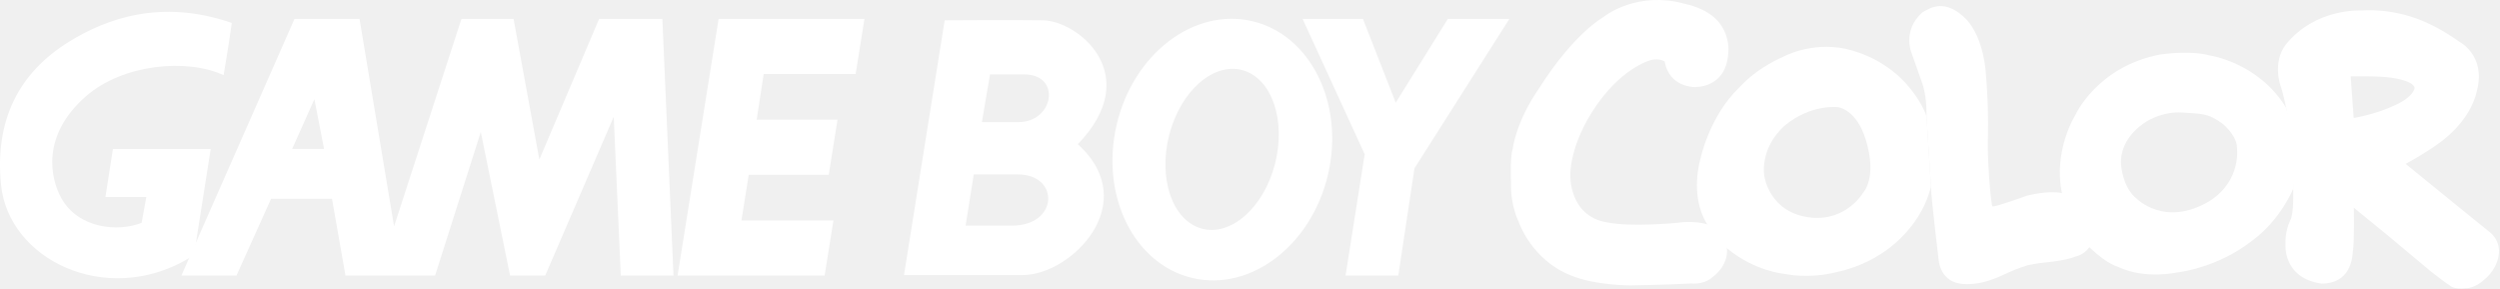
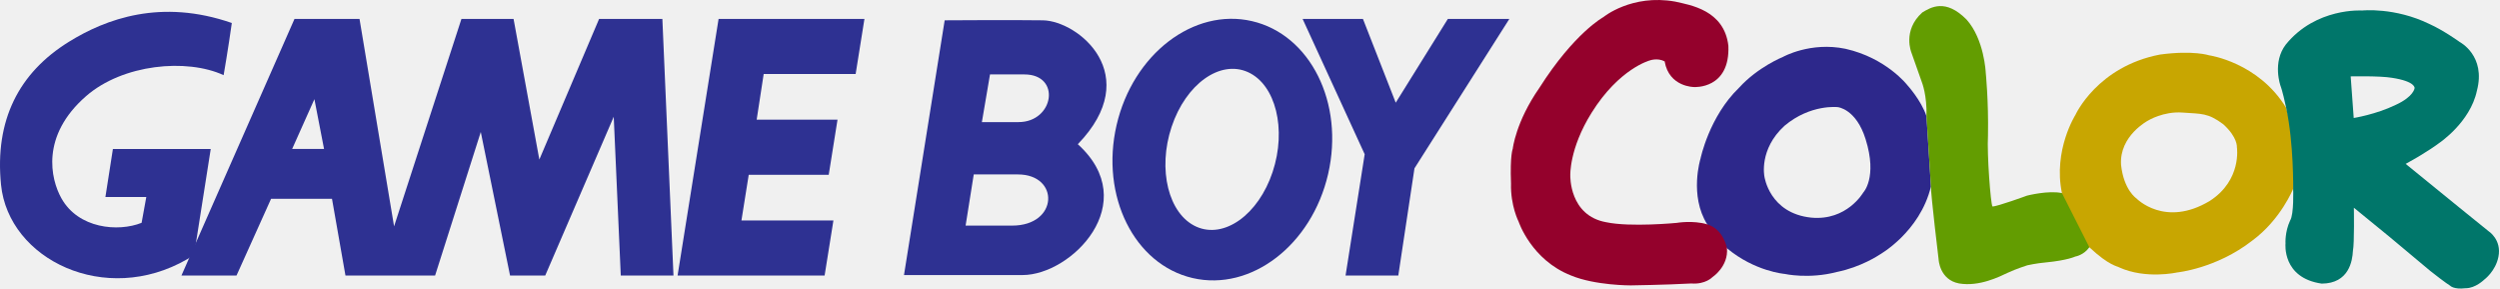
<svg xmlns="http://www.w3.org/2000/svg" version="1.1" id="Ebene_2" x="0px" y="0px" width="566.93px" height="65.438px" viewBox="0 0 566.93 65.438" enable-background="new 0 0 566.93 65.438" xml:space="preserve">
-   <defs id="defs16" />
-   <path id="path5256" fill="#2D288B" d="M437.047,26.359c-1.192-3.612-4.341-7.049-4.341-7.049s-4.731-6.146-14.024-8.242  c-7.956-1.664-14.208,1.845-14.208,1.845s-5.677,2.275-9.943,6.978c-6.796,6.542-8.749,16.088-8.749,16.088  s-2.604,8.314,1.521,14.896l4.482,5.422c6.326,5.279,13.087,5.819,13.087,5.819s5.46,1.229,11.824-0.434  c5.563-1.122,9.614-3.869,9.614-3.869s9.222-5.097,11.749-15.509L437.047,26.359z M422.69,43.676c0,0-3.686,6.437-11.782,5.675  c-9.51-0.975-10.628-9.325-10.628-9.325s-1.305-6.146,4.553-11.498c5.931-4.987,12.113-4.229,12.113-4.229s4.154,0.397,6.292,7.268  C425.982,40.314,422.69,43.676,422.69,43.676" style="fill:#ffffff;fill-opacity:1" />
-   <path id="path5262" fill="#639D01" d="M467.773,43.787c-3.044-0.672-7.917,0.575-7.917,0.575s-6.796,2.493-7.845,2.458  c-0.396-0.577-1.263-11.677-1.012-16.123c0.146-7.846-0.509-14.243-0.509-14.243s-0.323-7.558-4.373-12.039  c-4.771-4.811-8.101-2.747-10.016-1.593c-4.591,4.122-2.457,9.146-2.457,9.146l2.389,6.762c0,0,1.155,2.894,1.012,7.628  l1.012,15.944c0,2.133,1.737,16.484,1.737,16.484s0.176,4.665,4.661,5.496c4.593,0.759,9.109-1.52,11.025-2.423  c1.917-0.901,4.447-1.697,4.447-1.697s2.098-0.471,4.194-0.65c4.916-0.472,6.688-1.338,6.688-1.338s1.901-0.286,3.184-2.099  C475.271,54.265,476.819,45.773,467.773,43.787" style="fill:#ffffff;fill-opacity:1" />
-   <path id="path5264" fill="#94012C" d="M387.3,50.872c-3.229-0.969-6.938-0.327-6.938-0.327s-10.485,1.011-15.945-0.146  c-8.457-1.48-8.174-10.592-8.174-10.592s-0.283-6.039,4.813-14.208c6.289-10.088,13.23-11.895,13.23-11.895s1.733-0.649,3.36,0.217  c1.013,5.854,6.688,5.818,6.688,5.818s8.171,0.545,7.771-9.359c-0.938-8.138-8.782-9.257-12.074-10.018  c-9.864-1.771-16.269,3.508-16.269,3.508s-6.614,3.578-14.531,16.051c-5.391,7.735-6.04,13.811-6.04,13.811  s-0.649,1.446-0.396,7.883c-0.145,5.023,1.737,8.676,1.737,8.676s2.854,8.645,11.891,12.187c5.497,2.276,13.525,2.241,13.525,2.241  s7.771-0.108,13.733-0.435c3.255,0.252,4.812-1.447,4.812-1.447s3.648-2.385,3.289-6.543  C391.782,56.294,391.074,51.999,387.3,50.872" style="fill:#ffffff;fill-opacity:1" />
-   <path id="path5266" fill="#2E3192" d="M152.788,62.488h-11.956l-1.598-36.012l-15.545,36.012h-7.975l-6.642-32.557L98.705,62.488  H78.374l-3.057-17.403H61.495l-7.84,17.403H41.16l25.652-58.2h14.749L89.4,51.328l15.285-47.041h11.823l5.848,31.893l13.56-31.893  h14.351L152.788,62.488z M73.515,33.781l-2.189-11.29l-5.049,11.29H73.515" style="fill:#ffffff;fill-opacity:1" />
-   <path id="path5268" fill="#2E3192" d="M187.072,62.488l1.998-12.488h-20.866l1.654-10.365h18.148L190,27.14h-18.341l1.594-10.366  h20.861l1.995-12.486h-33.087l-9.305,58.2H187.072" style="fill:#ffffff;fill-opacity:1" />
-   <path id="path5270" fill="#2E3192" d="M342.419,4.287h-13.954l-11.827,19l-7.438-19h-13.688l14.084,30.692l-4.339,27.508h11.963  l3.671-24.315L342.419,4.287" style="fill:#ffffff;fill-opacity:1" />
-   <path id="path5272" fill="#2E3192" d="M253.306,28.382c3.714-16.093,17.469-26.654,30.717-23.591  c13.256,3.063,20.989,18.586,17.278,34.679c-3.714,16.089-17.467,26.652-30.721,23.589  C257.327,59.996,249.595,44.469,253.306,28.382z M271.405,51.405c6.327,2.83,14.078-2.721,17.302-12.398  c3.223-9.685,0.714-19.828-5.614-22.659c-6.328-2.832-14.069,2.722-17.298,12.404C262.568,38.435,265.082,48.573,271.405,51.405" style="fill:#ffffff;fill-opacity:1" />
-   <path id="path5276" fill="#2E3192" d="M224.595,16.877c0,0,0.265,0,7.786,0c8.439,0,6.727,10.812-1.316,10.812  c-6.596,0-8.313,0-8.313,0L224.595,16.877z M220.906,39.556c0,0,2.505,0,10.021,0c9.499,0,9.233,11.605-1.317,11.605  c-6.59,0-10.55,0-10.55,0L220.906,39.556L220.906,39.556z M214.311,4.607l-9.229,57.767c0,0,19.122,0,26.903,0  c11.076,0,27.276-16.326,12.531-29.672c15.162-15.692,0.126-27.955-7.916-28.095c-6.461-0.104-22.416,0-22.416,0H214.311" style="fill:#ffffff;fill-opacity:1" />
-   <path id="path5274" fill="#2E3192" d="M15.648,9.468C4.252,16.521-1.228,27.271,0.231,41.89C1.928,58.847,23.887,69.53,42.49,58.769  c1.629-0.94,0.992-0.792,1.595-1.331l3.723-23.656H25.614l-1.702,10.897h9.276l-1.065,5.85c-5.314,2.125-14.352,1.327-18.204-5.582  c-2.44-4.376-4.703-14.142,5.583-23.124c8.369-7.309,22.856-8.633,31.23-4.78c0,0,1.062-6.111,1.857-11.829  C36.511-0.366,24.018,4.287,15.648,9.468" style="fill:#ffffff;fill-opacity:1" />
-   <path id="path5258" fill="#C8A601" d="M518.642,24.443c-6.325-10.339-17.46-11.894-17.46-11.894s-3.543-1.194-11.133-0.183  c-14.246,2.713-19.2,13.667-19.2,13.667s-5.099,8.024-3.074,17.75l6.224,12.292c4.59,4.302,6.469,4.302,6.757,4.558  c6.076,2.747,13.125,1.156,13.125,1.156s8.895-0.867,17.029-7.194c6.506-4.771,9.326-11.786,9.326-11.786l0.863-9.41L518.642,24.443  L518.642,24.443z M501.326,45.556c-10.231,6.146-16.668-0.579-16.668-0.579s-2.855-1.88-3.47-7.593  c-0.438-6.615,6.146-10.05,6.146-10.05s3.471-2.134,7.81-1.808c4.339,0.324,5.708,0.035,9.219,2.64  c3.324,3.002,3.107,5.206,3.107,5.206S508.665,40.821,501.326,45.556" style="fill:#ffffff;fill-opacity:1" />
-   <path id="path5260" fill="#00766A" d="M520.234,42.809c0,0,0.218,5.783-0.688,7.194c-1.229,2.639-1.047,5.206-1.047,5.206  s-0.835,7.809,8.209,9.107c6.214-0.035,6.971-5.206,7.081-7.411c0.36-1.732,0.217-9.798,0.217-9.798l8.063,6.581  c0,0,5.856,4.917,9.295,7.772c3.581,2.818,4.479,3.325,4.479,3.325s0.763,0.901,3.506,0.577c2.211,0.038,4.234-1.952,4.234-1.952  s2.563-1.875,3.214-5.167c0.795-3.905-2.24-5.821-2.24-5.821s-11.205-9.039-18.798-15.258c5.097-2.783,7.556-4.699,7.556-4.699  s7.088-4.698,8.604-11.896c2.099-7.918-3.867-11.024-3.867-11.024s-3.726-2.676-6.87-4.087c-7.92-3.868-15.293-3.073-15.293-3.073  s-10.483-0.722-17.316,7.703c-3.144,4.083-1.19,9.436-1.19,9.436s0.388,0.857,1.263,4.916  C520.399,32.607,520.234,42.809,520.234,42.809L520.234,42.809z M533.972,26.756l-0.688-9.435c0,0,6.614-0.146,9.363,0.324  c5.426,0.831,5.134,2.352,5.134,2.352s-0.181,1.915-4.303,3.796C538.998,25.963,533.972,26.756,533.972,26.756" style="fill:#ffffff;fill-opacity:1" />
+   <path id="path5256" fill="#2D288B" d="M437.047,26.359c-1.192-3.612-4.341-7.049-4.341-7.049s-4.731-6.146-14.024-8.242  c-7.956-1.664-14.208,1.845-14.208,1.845s-5.677,2.275-9.943,6.978c-6.796,6.542-8.749,16.088-8.749,16.088  s-2.604,8.314,1.521,14.896l4.482,5.422c6.326,5.279,13.087,5.819,13.087,5.819s5.46,1.229,11.824-0.434  c5.563-1.122,9.614-3.869,9.614-3.869s9.222-5.097,11.749-15.509L437.047,26.359z M422.69,43.676c0,0-3.686,6.437-11.782,5.675  c-9.51-0.975-10.628-9.325-10.628-9.325s-1.305-6.146,4.553-11.498c5.931-4.987,12.113-4.229,12.113-4.229s4.154,0.397,6.292,7.268  C425.982,40.314,422.69,43.676,422.69,43.676" />
+   <path id="path5262" fill="#639D01" d="M467.773,43.787c-3.044-0.672-7.917,0.575-7.917,0.575s-6.796,2.493-7.845,2.458  c-0.396-0.577-1.263-11.677-1.012-16.123c0.146-7.846-0.509-14.243-0.509-14.243s-0.323-7.558-4.373-12.039  c-4.771-4.811-8.101-2.747-10.016-1.593c-4.591,4.122-2.457,9.146-2.457,9.146l2.389,6.762c0,0,1.155,2.894,1.012,7.628  l1.012,15.944c0,2.133,1.737,16.484,1.737,16.484s0.176,4.665,4.661,5.496c4.593,0.759,9.109-1.52,11.025-2.423  c1.917-0.901,4.447-1.697,4.447-1.697s2.098-0.471,4.194-0.65c4.916-0.472,6.688-1.338,6.688-1.338s1.901-0.286,3.184-2.099  C475.271,54.265,476.819,45.773,467.773,43.787" />
+   <path id="path5264" fill="#94012C" d="M387.3,50.872c-3.229-0.969-6.938-0.327-6.938-0.327s-10.485,1.011-15.945-0.146  c-8.457-1.48-8.174-10.592-8.174-10.592s-0.283-6.039,4.813-14.208c6.289-10.088,13.23-11.895,13.23-11.895s1.733-0.649,3.36,0.217  c1.013,5.854,6.688,5.818,6.688,5.818s8.171,0.545,7.771-9.359c-0.938-8.138-8.782-9.257-12.074-10.018  c-9.864-1.771-16.269,3.508-16.269,3.508s-6.614,3.578-14.531,16.051c-5.391,7.735-6.04,13.811-6.04,13.811  s-0.649,1.446-0.396,7.883c-0.145,5.023,1.737,8.676,1.737,8.676s2.854,8.645,11.891,12.187c5.497,2.276,13.525,2.241,13.525,2.241  s7.771-0.108,13.733-0.435c3.255,0.252,4.812-1.447,4.812-1.447s3.648-2.385,3.289-6.543  C391.782,56.294,391.074,51.999,387.3,50.872" />
+   <path id="path5266" fill="#2E3192" d="M152.788,62.488h-11.956l-1.598-36.012l-15.545,36.012h-7.975l-6.642-32.557L98.705,62.488  H78.374l-3.057-17.403H61.495l-7.84,17.403H41.16l25.652-58.2h14.749L89.4,51.328l15.285-47.041h11.823l5.848,31.893l13.56-31.893  h14.351L152.788,62.488z M73.515,33.781l-2.189-11.29l-5.049,11.29H73.515" />
+   <path id="path5268" fill="#2E3192" d="M187.072,62.488l1.998-12.488h-20.866l1.654-10.365h18.148L190,27.14h-18.341l1.594-10.366  h20.861l1.995-12.486h-33.087l-9.305,58.2H187.072" />
+   <path id="path5270" fill="#2E3192" d="M342.419,4.287h-13.954l-11.827,19l-7.438-19h-13.688l14.084,30.692l-4.339,27.508h11.963  l3.671-24.315L342.419,4.287" />
+   <path id="path5272" fill="#2E3192" d="M253.306,28.382c3.714-16.093,17.469-26.654,30.717-23.591  c13.256,3.063,20.989,18.586,17.278,34.679c-3.714,16.089-17.467,26.652-30.721,23.589  C257.327,59.996,249.595,44.469,253.306,28.382z M271.405,51.405c6.327,2.83,14.078-2.721,17.302-12.398  c3.223-9.685,0.714-19.828-5.614-22.659c-6.328-2.832-14.069,2.722-17.298,12.404C262.568,38.435,265.082,48.573,271.405,51.405" />
+   <path id="path5276" fill="#2E3192" d="M224.595,16.877c0,0,0.265,0,7.786,0c8.439,0,6.727,10.812-1.316,10.812  c-6.596,0-8.313,0-8.313,0L224.595,16.877z M220.906,39.556c0,0,2.505,0,10.021,0c9.499,0,9.233,11.605-1.317,11.605  c-6.59,0-10.55,0-10.55,0L220.906,39.556L220.906,39.556z M214.311,4.607l-9.229,57.767c0,0,19.122,0,26.903,0  c11.076,0,27.276-16.326,12.531-29.672c15.162-15.692,0.126-27.955-7.916-28.095c-6.461-0.104-22.416,0-22.416,0H214.311" />
+   <path id="path5274" fill="#2E3192" d="M15.648,9.468C4.252,16.521-1.228,27.271,0.231,41.89C1.928,58.847,23.887,69.53,42.49,58.769  c1.629-0.94,0.992-0.792,1.595-1.331l3.723-23.656H25.614l-1.702,10.897h9.276l-1.065,5.85c-5.314,2.125-14.352,1.327-18.204-5.582  c-2.44-4.376-4.703-14.142,5.583-23.124c8.369-7.309,22.856-8.633,31.23-4.78c0,0,1.062-6.111,1.857-11.829  C36.511-0.366,24.018,4.287,15.648,9.468" />
+   <path id="path5258" fill="#C8A601" d="M518.642,24.443c-6.325-10.339-17.46-11.894-17.46-11.894s-3.543-1.194-11.133-0.183  c-14.246,2.713-19.2,13.667-19.2,13.667s-5.099,8.024-3.074,17.75l6.224,12.292c4.59,4.302,6.469,4.302,6.757,4.558  c6.076,2.747,13.125,1.156,13.125,1.156s8.895-0.867,17.029-7.194c6.506-4.771,9.326-11.786,9.326-11.786l0.863-9.41L518.642,24.443  L518.642,24.443z M501.326,45.556c-10.231,6.146-16.668-0.579-16.668-0.579s-2.855-1.88-3.47-7.593  c-0.438-6.615,6.146-10.05,6.146-10.05s3.471-2.134,7.81-1.808c4.339,0.324,5.708,0.035,9.219,2.64  c3.324,3.002,3.107,5.206,3.107,5.206S508.665,40.821,501.326,45.556" />
+   <path id="path5260" fill="#00766A" d="M520.234,42.809c0,0,0.218,5.783-0.688,7.194c-1.229,2.639-1.047,5.206-1.047,5.206  s-0.835,7.809,8.209,9.107c6.214-0.035,6.971-5.206,7.081-7.411c0.36-1.732,0.217-9.798,0.217-9.798l8.063,6.581  c0,0,5.856,4.917,9.295,7.772c3.581,2.818,4.479,3.325,4.479,3.325s0.763,0.901,3.506,0.577c2.211,0.038,4.234-1.952,4.234-1.952  s2.563-1.875,3.214-5.167c0.795-3.905-2.24-5.821-2.24-5.821s-11.205-9.039-18.798-15.258c5.097-2.783,7.556-4.699,7.556-4.699  s7.088-4.698,8.604-11.896c2.099-7.918-3.867-11.024-3.867-11.024s-3.726-2.676-6.87-4.087c-7.92-3.868-15.293-3.073-15.293-3.073  s-10.483-0.722-17.316,7.703c-3.144,4.083-1.19,9.436-1.19,9.436s0.388,0.857,1.263,4.916  C520.399,32.607,520.234,42.809,520.234,42.809L520.234,42.809z M533.972,26.756l-0.688-9.435c0,0,6.614-0.146,9.363,0.324  c5.426,0.831,5.134,2.352,5.134,2.352s-0.181,1.915-4.303,3.796C538.998,25.963,533.972,26.756,533.972,26.756" />
</svg>
